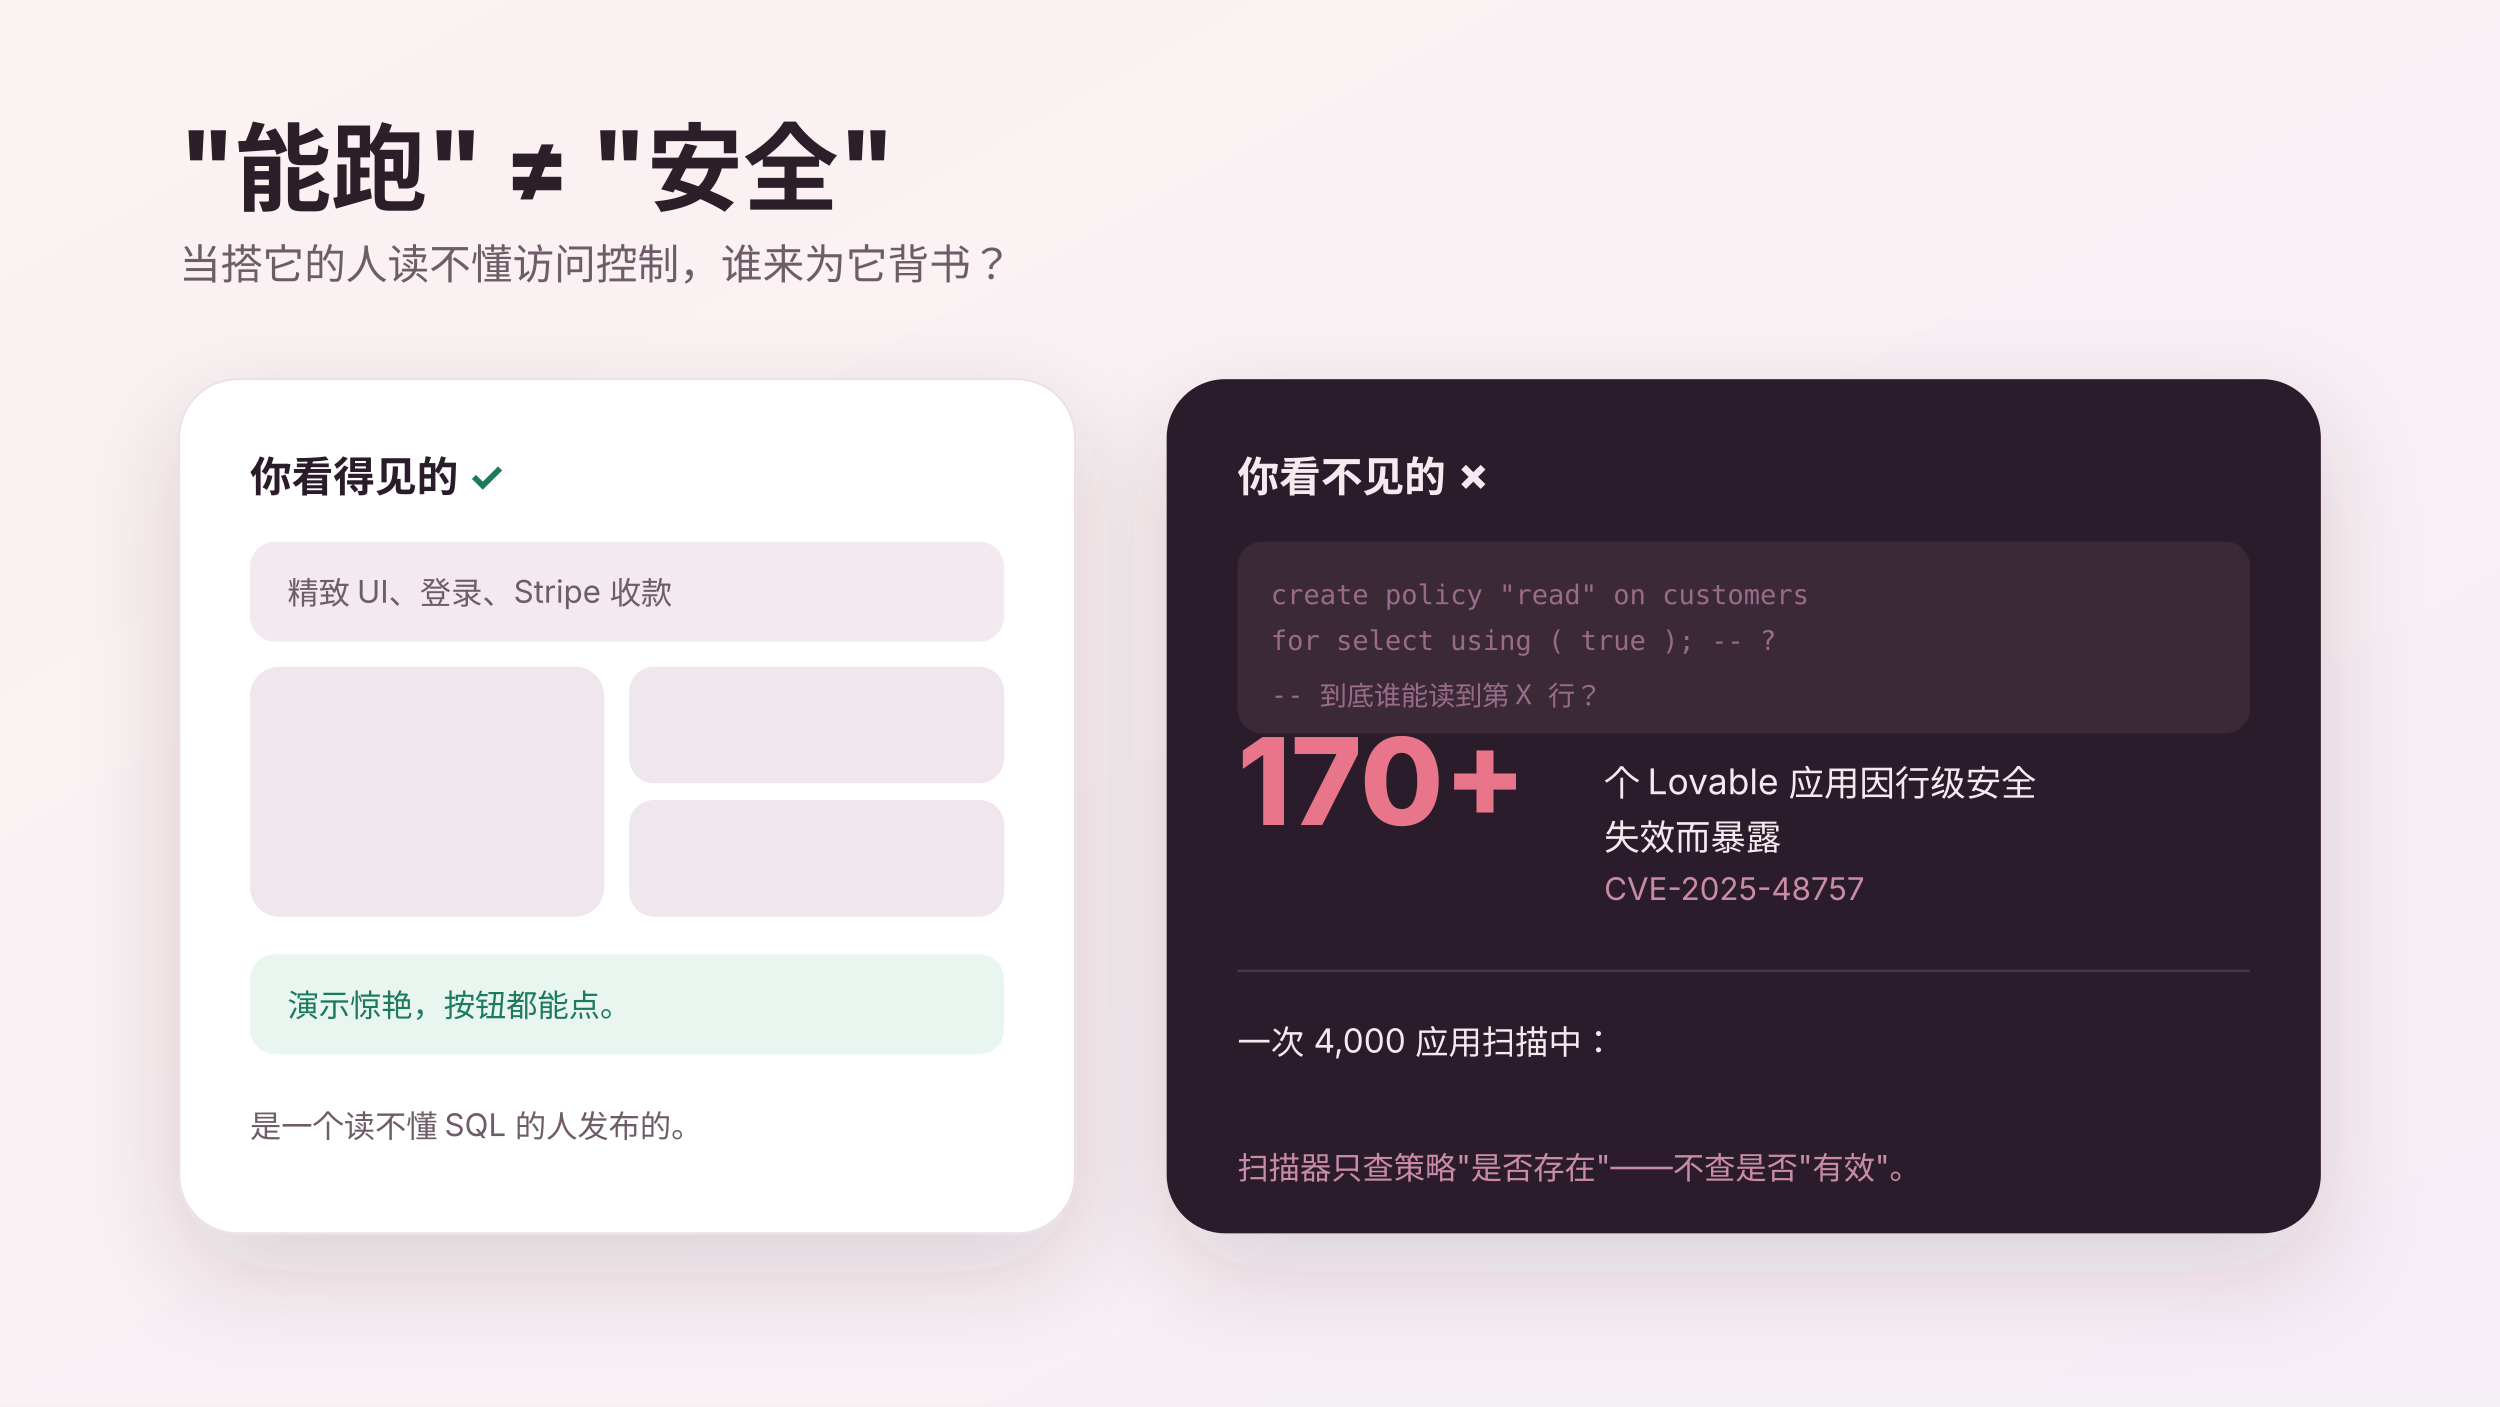
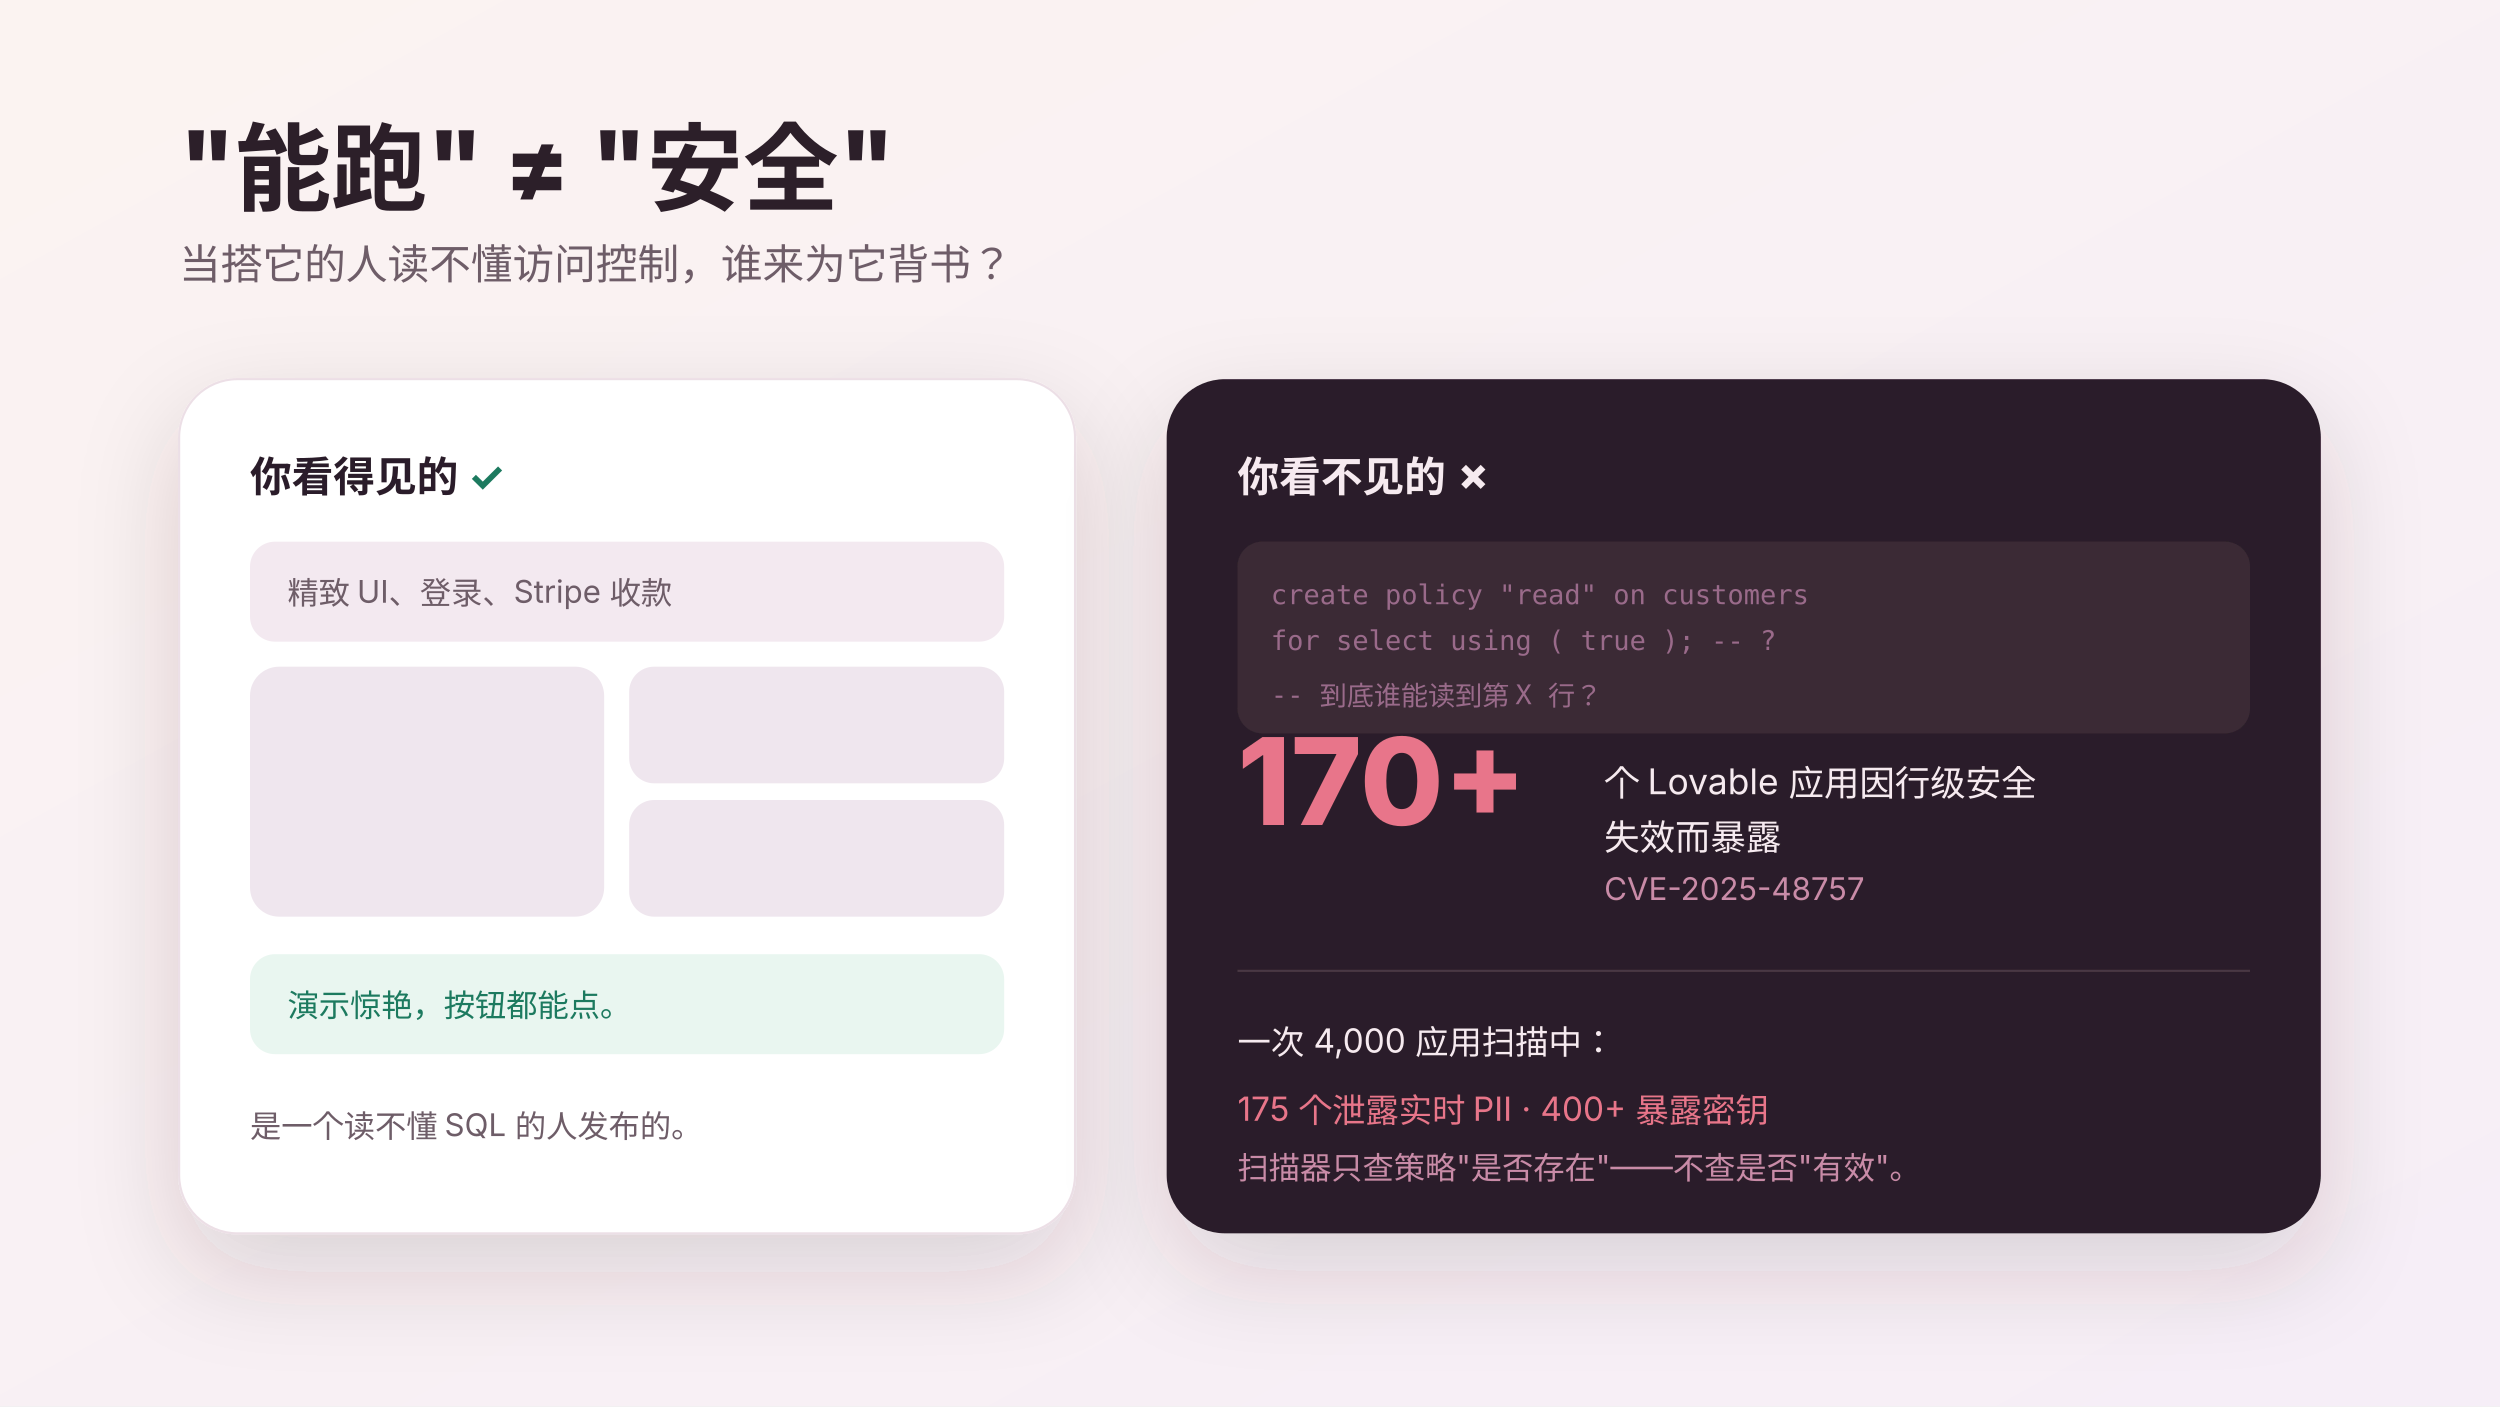
<svg xmlns="http://www.w3.org/2000/svg" viewBox="0 0 1200 675" role="img" aria-label="能跑不等于安全">
  <defs>
    <linearGradient id="bg" x1="0" x2="1" y1="0" y2="1">
      <stop stop-color="#fbf3f1" />
      <stop offset="1" stop-color="#f6eef7" />
    </linearGradient>
    <filter id="shadow" x="-20%" y="-20%" width="140%" height="150%">
      <feDropShadow dx="0" dy="18" stdDeviation="24" flood-color="#3a2330" flood-opacity=".16" />
    </filter>
    <style>
      text{font-family:-apple-system,BlinkMacSystemFont,"Segoe UI","PingFang SC","Microsoft YaHei",sans-serif;fill:#2c1f29}.title{font-size:46px;font-weight:780}.sub{font-size:20px;fill:#6e5d68}.label{font-size:20px;font-weight:720}.tiny{font-size:15px;fill:#6e5d68}.mono{font-family:ui-monospace,SFMono-Regular,Menlo,monospace;font-size:13px;fill:#9a6b8a}.ok{fill:#1d7a5f}.invert{fill:#f6eaf0}
    </style>
  </defs>
  <rect width="1200" height="675" fill="url(#bg)" />
  <text x="86" y="96" class="title">"能跑" ≠ "安全"</text>
  <text x="86" y="134" class="sub">当搭它的人读不懂访问控制，谁来为它背书？</text>
  <g transform="translate(86 182)" filter="url(#shadow)">
    <rect width="430" height="410" rx="28" fill="#ffffff" stroke="#ecdfe6" />
    <text x="34" y="54" class="label">你看得见的 <tspan class="ok">✓</tspan>
    </text>
    <rect x="34" y="78" width="362" height="48" rx="12" fill="#f3e9f0" />
    <text x="52" y="108" class="tiny">精致 UI、登录、Stripe 收款</text>
    <rect x="34" y="138" width="170" height="120" rx="14" fill="#efe6ee" />
    <rect x="216" y="138" width="180" height="56" rx="12" fill="#efe6ee" />
    <rect x="216" y="202" width="180" height="56" rx="12" fill="#efe6ee" />
    <rect x="34" y="276" width="362" height="48" rx="12" fill="#e9f6f0" />
    <text x="52" y="306" class="tiny" style="fill:#1d7a5f">演示惊艳，按钮都能点。</text>
    <text x="34" y="364" class="tiny">是一个读不懂 SQL 的人发布的。</text>
  </g>
  <g transform="translate(560 182)" filter="url(#shadow)">
    <rect width="554" height="410" rx="28" fill="#2c1f29" />
    <text x="34" y="54" class="invert" font-size="20" font-weight="760">你看不见的 ✗</text>
    <rect x="34" y="78" width="486" height="92" rx="12" fill="#3a2a36" />
    <text x="50" y="108" class="mono">create policy "read" on customers</text>
    <text x="50" y="130" class="mono">  for select using ( true );  -- ?</text>
    <text x="50" y="156" class="mono">-- 到底谁能读到第 X 行？</text>
    <text x="34" y="214" class="invert" style="fill:#e8758a" font-size="58" font-weight="800">170+</text>
    <text x="210" y="200" class="invert" font-size="17">个 Lovable 应用因行级安全</text>
    <text x="210" y="226" class="invert" font-size="17">失效而暴露</text>
    <text x="210" y="250" class="tiny" style="fill:#c98ba8">CVE-2025-48757</text>
    <line x1="34" y1="284" x2="520" y2="284" stroke="#4a3744" />
    <text x="34" y="324" class="invert" font-size="16">一次 4,000 应用扫描中：</text>
-     <text x="34" y="356" font-size="16" fill="#e8758a">175 个泄露实时 PII · 400+ 暴露密钥</text>
+     <text x="34" y="356" style="fill:#e8758a" font-size="16">175 个泄露实时 PII · 400+ 暴露密钥</text>
    <text x="34" y="384" class="tiny" style="fill:#c98ba8">扫描器只查策略"是否存在"——不查是否"有效"。</text>
  </g>
</svg>
